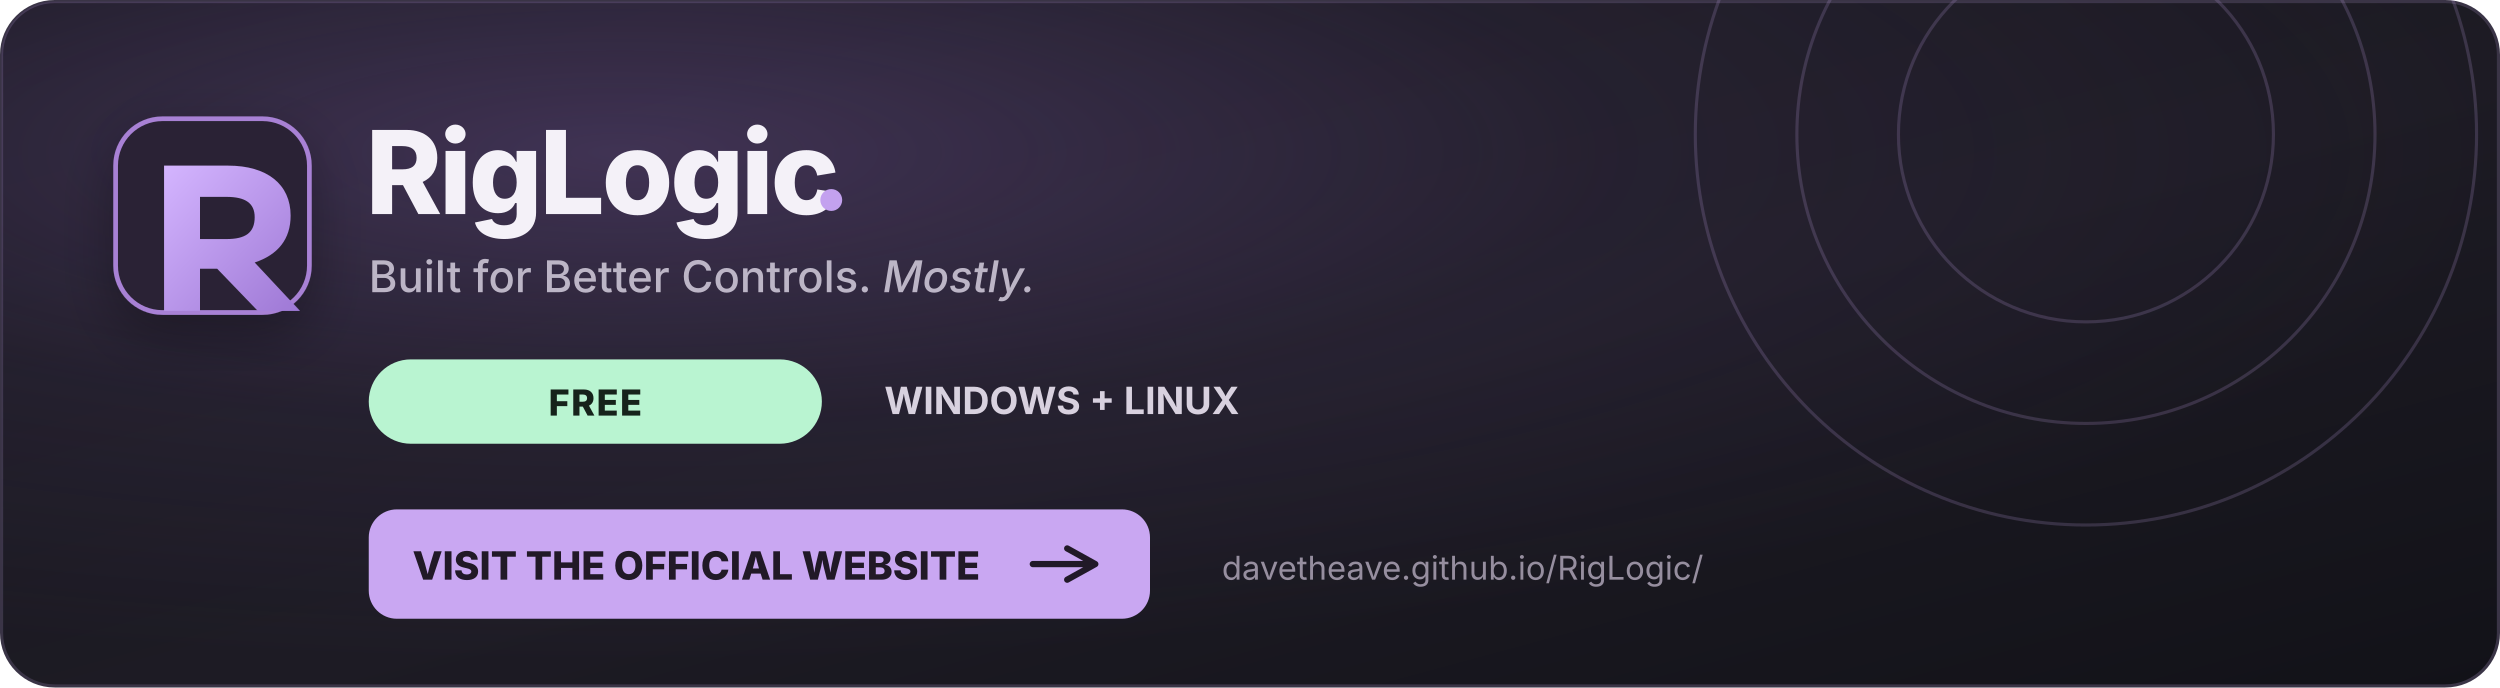
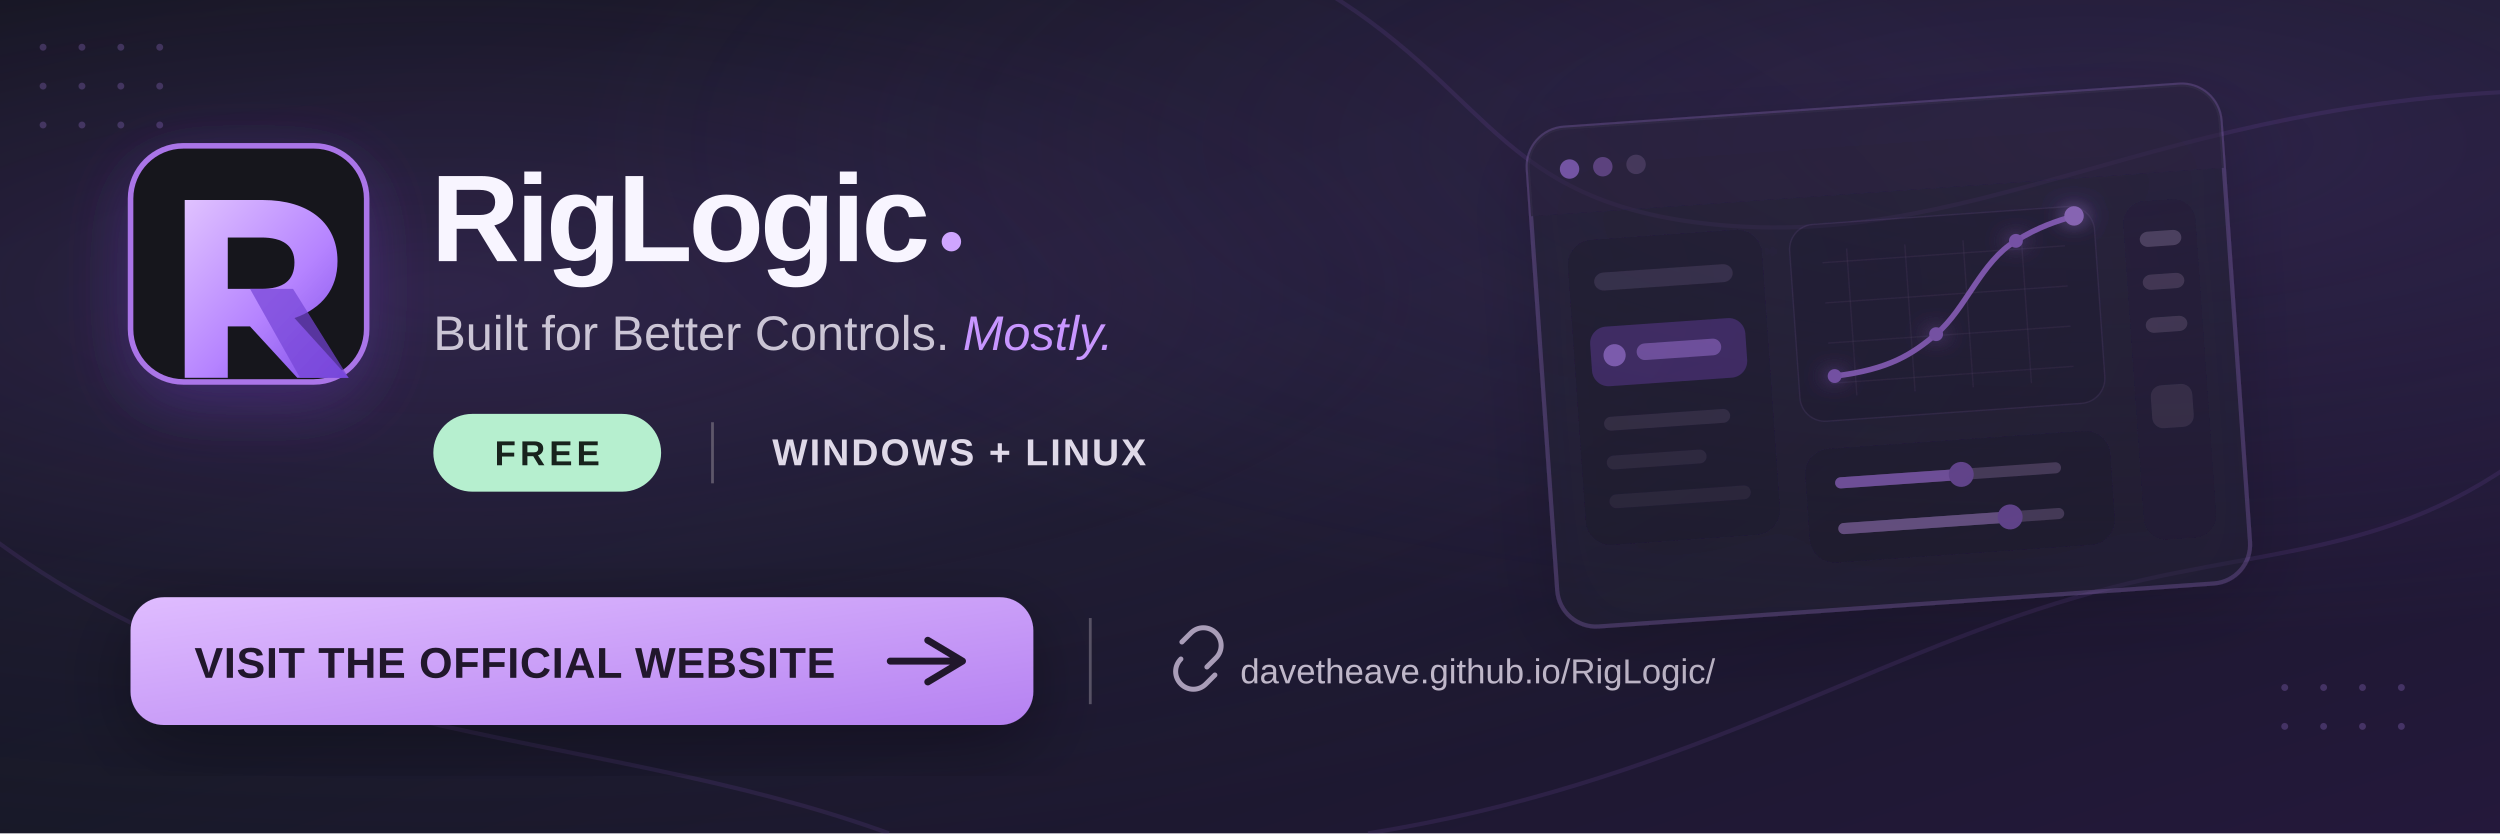
- <svg xmlns="http://www.w3.org/2000/svg" width="1600" height="440" viewBox="0 0 1600 440" role="img" aria-labelledby="title desc">
+ <svg xmlns="http://www.w3.org/2000/svg" width="1800" height="600" viewBox="0 0 1800 600" role="img" aria-labelledby="title desc">
  <defs>
    <linearGradient id="bg" x1="0" y1="0" x2="1" y2="1">
-       <stop offset="0" stop-color="#17171d" />
-       <stop offset="0.55" stop-color="#1d1b24" />
-       <stop offset="1" stop-color="#121218" />
+       <stop offset="0" stop-color="#11131b" />
+       <stop offset="0.5" stop-color="#171827" />
+       <stop offset="1" stop-color="#24183b" />
    </linearGradient>
-     <radialGradient id="glow" cx="25%" cy="22%" r="75%">
-       <stop offset="0" stop-color="#7f5da8" stop-opacity=".38" />
-       <stop offset=".52" stop-color="#7f5da8" stop-opacity=".10" />
-       <stop offset="1" stop-color="#7f5da8" stop-opacity="0" />
+     <radialGradient id="leftGlow" cx="18%" cy="35%" r="70%">
+       <stop offset="0" stop-color="#8d58d5" stop-opacity=".22" />
+       <stop offset=".55" stop-color="#8d58d5" stop-opacity=".06" />
+       <stop offset="1" stop-color="#8d58d5" stop-opacity="0" />
    </radialGradient>
-     <linearGradient id="accent" x1="0" y1="0" x2="1" y2="1">
-       <stop offset="0" stop-color="#d4b5ff" />
-       <stop offset="1" stop-color="#9e78d5" />
+     <radialGradient id="rightGlow" cx="83%" cy="17%" r="60%">
+       <stop offset="0" stop-color="#7d4cc0" stop-opacity=".22" />
+       <stop offset="1" stop-color="#7d4cc0" stop-opacity="0" />
+     </radialGradient>
+     <linearGradient id="logoGrad" x1="0" y1="0" x2="1" y2="1">
+       <stop offset="0" stop-color="#e0c2ff" />
+       <stop offset=".56" stop-color="#b583ff" />
+       <stop offset="1" stop-color="#7b49e6" />
    </linearGradient>
-     <filter id="shadow" x="-30%" y="-30%" width="160%" height="160%">
-       <feDropShadow dx="0" dy="14" stdDeviation="18" flood-color="#000" flood-opacity=".32" />
+     <linearGradient id="ctaGrad" x1="0" y1="0" x2="1" y2="1">
+       <stop offset="0" stop-color="#dfbcff" />
+       <stop offset="1" stop-color="#b581f1" />
+     </linearGradient>
+     <filter id="logoShadow" x="-60%" y="-60%" width="220%" height="220%">
+       <feDropShadow dx="0" dy="14" stdDeviation="24" flood-color="#7a3dd2" flood-opacity=".34" />
    </filter>
+     <filter id="softShadow" x="-40%" y="-40%" width="180%" height="180%">
+       <feDropShadow dx="0" dy="16" stdDeviation="28" flood-color="#000" flood-opacity=".34" />
+     </filter>
+     <filter id="nodeGlow" x="-200%" y="-200%" width="500%" height="500%">
+       <feGaussianBlur stdDeviation="7" result="b" />
+       <feMerge>
+         <feMergeNode in="b" />
+         <feMergeNode in="SourceGraphic" />
+       </feMerge>
+     </filter>
+     <clipPath id="panelClip">
+       <rect x="0" y="0" width="500" height="360" rx="28" />
+     </clipPath>
  </defs>
-   <rect x="1" y="1" width="1598" height="438" rx="34" fill="url(#bg)" stroke="#3a3446" stroke-width="2" />
-   <rect x="1" y="1" width="1598" height="438" rx="34" fill="url(#glow)" />
-   <g opacity=".2">
-     <circle cx="1335" cy="86" r="120" fill="none" stroke="#b99bdd" stroke-width="2" />
-     <circle cx="1335" cy="86" r="185" fill="none" stroke="#b99bdd" stroke-width="2" />
-     <circle cx="1335" cy="86" r="250" fill="none" stroke="#b99bdd" stroke-width="2" />
+   <rect width="1800" height="600" fill="url(#bg)" />
+   <rect width="1800" height="600" fill="url(#leftGlow)" />
+   <rect width="1800" height="600" fill="url(#rightGlow)" />
+   <g fill="none" stroke="#885ac2" stroke-opacity=".14" stroke-width="3">
+     <path d="M-40 360 C170 540 420 520 640 600" />
+     <path d="M930 -20 C1070 55 1070 140 1220 160 C1420 186 1550 70 1840 65" />
+     <path d="M985 600 C1205 565 1340 475 1495 430 C1630 390 1725 407 1840 310" />
  </g>
-   <g transform="translate(74 76)" filter="url(#shadow)">
-     <rect width="124" height="124" rx="30" fill="#2b2335" stroke="#a881d5" stroke-width="3" />
-     <path d="M31 30h41c25 0 40 12 40 32 0 15-8 25-23 30l29 31H91L65 96H54v27H31V30Zm23 20v27h17c12 0 18-4 18-14 0-9-6-13-18-13H54Z" fill="url(#accent)" />
+   <g fill="#ab7ee7" opacity=".26">
+     <circle cx="31" cy="34" r="2.5" />
+     <circle cx="59" cy="34" r="2.5" />
+     <circle cx="87" cy="34" r="2.5" />
+     <circle cx="115" cy="34" r="2.5" />
+     <circle cx="31" cy="62" r="2.5" />
+     <circle cx="59" cy="62" r="2.5" />
+     <circle cx="87" cy="62" r="2.5" />
+     <circle cx="115" cy="62" r="2.5" />
+     <circle cx="31" cy="90" r="2.5" />
+     <circle cx="59" cy="90" r="2.5" />
+     <circle cx="87" cy="90" r="2.5" />
+     <circle cx="115" cy="90" r="2.5" />
+     <circle cx="1645" cy="495" r="2.5" />
+     <circle cx="1673" cy="495" r="2.5" />
+     <circle cx="1701" cy="495" r="2.5" />
+     <circle cx="1729" cy="495" r="2.5" />
+     <circle cx="1645" cy="523" r="2.5" />
+     <circle cx="1673" cy="523" r="2.5" />
+     <circle cx="1701" cy="523" r="2.5" />
+     <circle cx="1729" cy="523" r="2.5" />
  </g>
-   <text x="234" y="137" fill="#f4f1f8" font-family="Segoe UI, Inter, Arial, sans-serif" font-size="74" font-weight="800" letter-spacing="-2">RigLogic</text>
-   <circle cx="532" cy="128" r="7" fill="#c3a1ef" />
-   <text x="236" y="187" fill="#bcb5c6" font-family="Segoe UI, Inter, Arial, sans-serif" font-size="28" font-weight="500">Built for Better Controls. <tspan font-style="italic">Mostly.</tspan>
+   <g transform="translate(94 105)" filter="url(#logoShadow)">
+     <rect width="170" height="170" rx="38" fill="#17151f" stroke="#aa75e8" stroke-width="4" />
+     <path d="M39 39h56c34 0 54 17 54 44 0 20-11 34-31 41l39 43h-37l-34-37H70v37H39V39Zm31 27v37h24c16 0 24-6 24-19 0-12-8-18-24-18H70Z" fill="url(#logoGrad)" />
+     <path d="M86 103h31l40 64h-35Z" fill="#7545d6" opacity=".7" />
+   </g>
+   <text x="310" y="188" fill="#f8f5ff" font-family="Segoe UI, Arial, sans-serif" font-size="89" font-weight="800" letter-spacing="-3">RigLogic</text>
+   <circle cx="685" cy="174" r="7" fill="#cfa5ff" />
+   <text x="312" y="252" fill="#cbc5d5" font-family="Segoe UI, Arial, sans-serif" font-size="35" font-weight="500">Built for Better Controls. <tspan fill="#c896ff" font-style="italic">Mostly.</tspan>
  </text>
-   <g transform="translate(236 230)">
-     <rect width="290" height="54" rx="27" fill="#b9f4d1" />
-     <text x="145" y="36" text-anchor="middle" fill="#16231b" font-family="Segoe UI, Inter, Arial, sans-serif" font-size="23" font-weight="800" letter-spacing="1">FREE</text>
-     <text x="330" y="35" fill="#d8d1df" font-family="Segoe UI, Inter, Arial, sans-serif" font-size="24" font-weight="700">WINDOWS + LINUX</text>
+   <g transform="translate(312 298)">
+     <rect width="164" height="56" rx="28" fill="#b6efcf" />
+     <text x="82" y="37" text-anchor="middle" fill="#18231d" font-family="Segoe UI, Arial, sans-serif" font-size="25" font-weight="800" letter-spacing="3">FREE</text>
+     <rect x="200" y="6" width="2" height="44" fill="#706979" opacity=".75" />
+     <text x="244" y="37" fill="#dfd9e8" font-family="Segoe UI, Arial, sans-serif" font-size="27" font-weight="750" letter-spacing="1.5">WINDOWS + LINUX</text>
  </g>
-   <g transform="translate(236 326)">
-     <rect width="500" height="70" rx="18" fill="#c9a7f2" />
-     <text x="28" y="45" fill="#211927" font-family="Segoe UI, Inter, Arial, sans-serif" font-size="25" font-weight="800">VISIT THE OFFICIAL WEBSITE</text>
-     <path d="M447 25l18 10-18 10M425 35h37" fill="none" stroke="#211927" stroke-width="4" stroke-linecap="round" stroke-linejoin="round" />
+   <g transform="translate(94 430)">
+     <rect width="650" height="92" rx="24" fill="url(#ctaGrad)" filter="url(#softShadow)" />
+     <text x="46" y="58" fill="#21172c" font-family="Segoe UI, Arial, sans-serif" font-size="31" font-weight="800" letter-spacing=".5">VISIT THE OFFICIAL WEBSITE</text>
+     <path d="M574 31l25 15-25 15M547 46h49" fill="none" stroke="#21172c" stroke-width="5" stroke-linecap="round" stroke-linejoin="round" />
+     <rect x="690" y="15" width="2" height="62" fill="#777080" opacity=".65" />
+     <g transform="translate(744 20)">
+       <path d="M17 20c-7 7-7 18 0 25 7 7 18 7 25 0l9-9M43 28l9-9c7-7 7-18 0-25-7-7-18-7-25 0l-9 9" transform="scale(.72) translate(0 14)" fill="none" stroke="#a99db8" stroke-width="5" stroke-linecap="round" />
+       <text x="55" y="42" fill="#bfb7c9" font-family="Segoe UI, Arial, sans-serif" font-size="25">davetheave.github.io/RigLogic/</text>
+     </g>
  </g>
-   <text x="782" y="371" fill="#968e9f" font-family="Segoe UI, Inter, Arial, sans-serif" font-size="21">davetheave.github.io/RigLogic/</text>
+   <g transform="translate(1110 76) rotate(-4 250 180)" opacity=".58" filter="url(#softShadow)">
+     <rect width="500" height="360" rx="28" fill="#242237" fill-opacity=".72" stroke="#8c6bb5" stroke-opacity=".54" stroke-width="3" />
+     <g clip-path="url(#panelClip)">
+       <rect x="0" y="0" width="500" height="62" fill="#29263c" fill-opacity=".78" />
+       <circle cx="30" cy="30" r="7" fill="#a979e8" />
+       <circle cx="54" cy="30" r="7" fill="#805aa9" />
+       <circle cx="78" cy="30" r="7" fill="#5a496d" />
+       <rect x="24" y="82" width="140" height="220" rx="18" fill="#1c1b2a" fill-opacity=".76" />
+       <rect x="42" y="106" width="100" height="13" rx="7" fill="#6e617e" fill-opacity=".45" />
+       <rect x="36" y="145" width="112" height="43" rx="12" fill="#6f45ad" fill-opacity=".62" />
+       <circle cx="53" cy="166" r="8" fill="#b987fb" />
+       <rect x="69" y="159" width="61" height="12" rx="6" fill="#a072dc" />
+       <rect x="42" y="210" width="91" height="10" rx="5" fill="#5d506c" fill-opacity=".5" />
+       <rect x="42" y="238" width="72" height="10" rx="5" fill="#5d506c" fill-opacity=".38" />
+       <rect x="42" y="266" width="102" height="10" rx="5" fill="#5d506c" fill-opacity=".32" />
+       <rect x="184" y="82" width="220" height="142" rx="18" fill="#1d1b2b" fill-opacity=".82" stroke="#695780" stroke-opacity=".34" />
+       <g stroke="#705e86" stroke-opacity=".22" stroke-width="1">
+         <path d="M207 110H382M207 139H382M207 168H382M207 197H382" />
+         <path d="M225 101V207M267 101V207M309 101V207M351 101V207" />
+       </g>
+       <path d="M210 192 C250 190 267 180 285 167 C308 150 321 117 347 104 C364 95 377 92 390 89" fill="none" stroke="#b67bf2" stroke-width="4" />
+       <g fill="#aa73e8" filter="url(#nodeGlow)">
+         <circle cx="210" cy="192" r="5" />
+         <circle cx="285" cy="167" r="5" />
+         <circle cx="347" cy="104" r="5" />
+         <circle cx="390" cy="89" r="7" fill="#c895ff" />
+       </g>
+       <rect x="184" y="244" width="220" height="82" rx="18" fill="#1d1b2b" fill-opacity=".8" />
+       <rect x="205" y="265" width="163" height="8" rx="4" fill="#5d506c" />
+       <rect x="205" y="265" width="91" height="8" rx="4" fill="#a271d9" />
+       <circle cx="296" cy="269" r="9" fill="#8c5fc2" />
+       <rect x="205" y="298" width="163" height="8" rx="4" fill="#5d506c" />
+       <rect x="205" y="298" width="124" height="8" rx="4" fill="#9071b0" />
+       <circle cx="329" cy="302" r="9" fill="#8c5fc2" />
+       <rect x="425" y="82" width="52" height="244" rx="16" fill="#201e2f" fill-opacity=".85" />
+       <rect x="436" y="104" width="30" height="11" rx="6" fill="#635672" />
+       <rect x="436" y="135" width="30" height="11" rx="6" fill="#53475f" />
+       <rect x="436" y="166" width="30" height="11" rx="6" fill="#53475f" />
+       <rect x="436" y="215" width="30" height="31" rx="8" fill="#4e435c" fill-opacity=".72" />
+     </g>
+   </g>
</svg>
